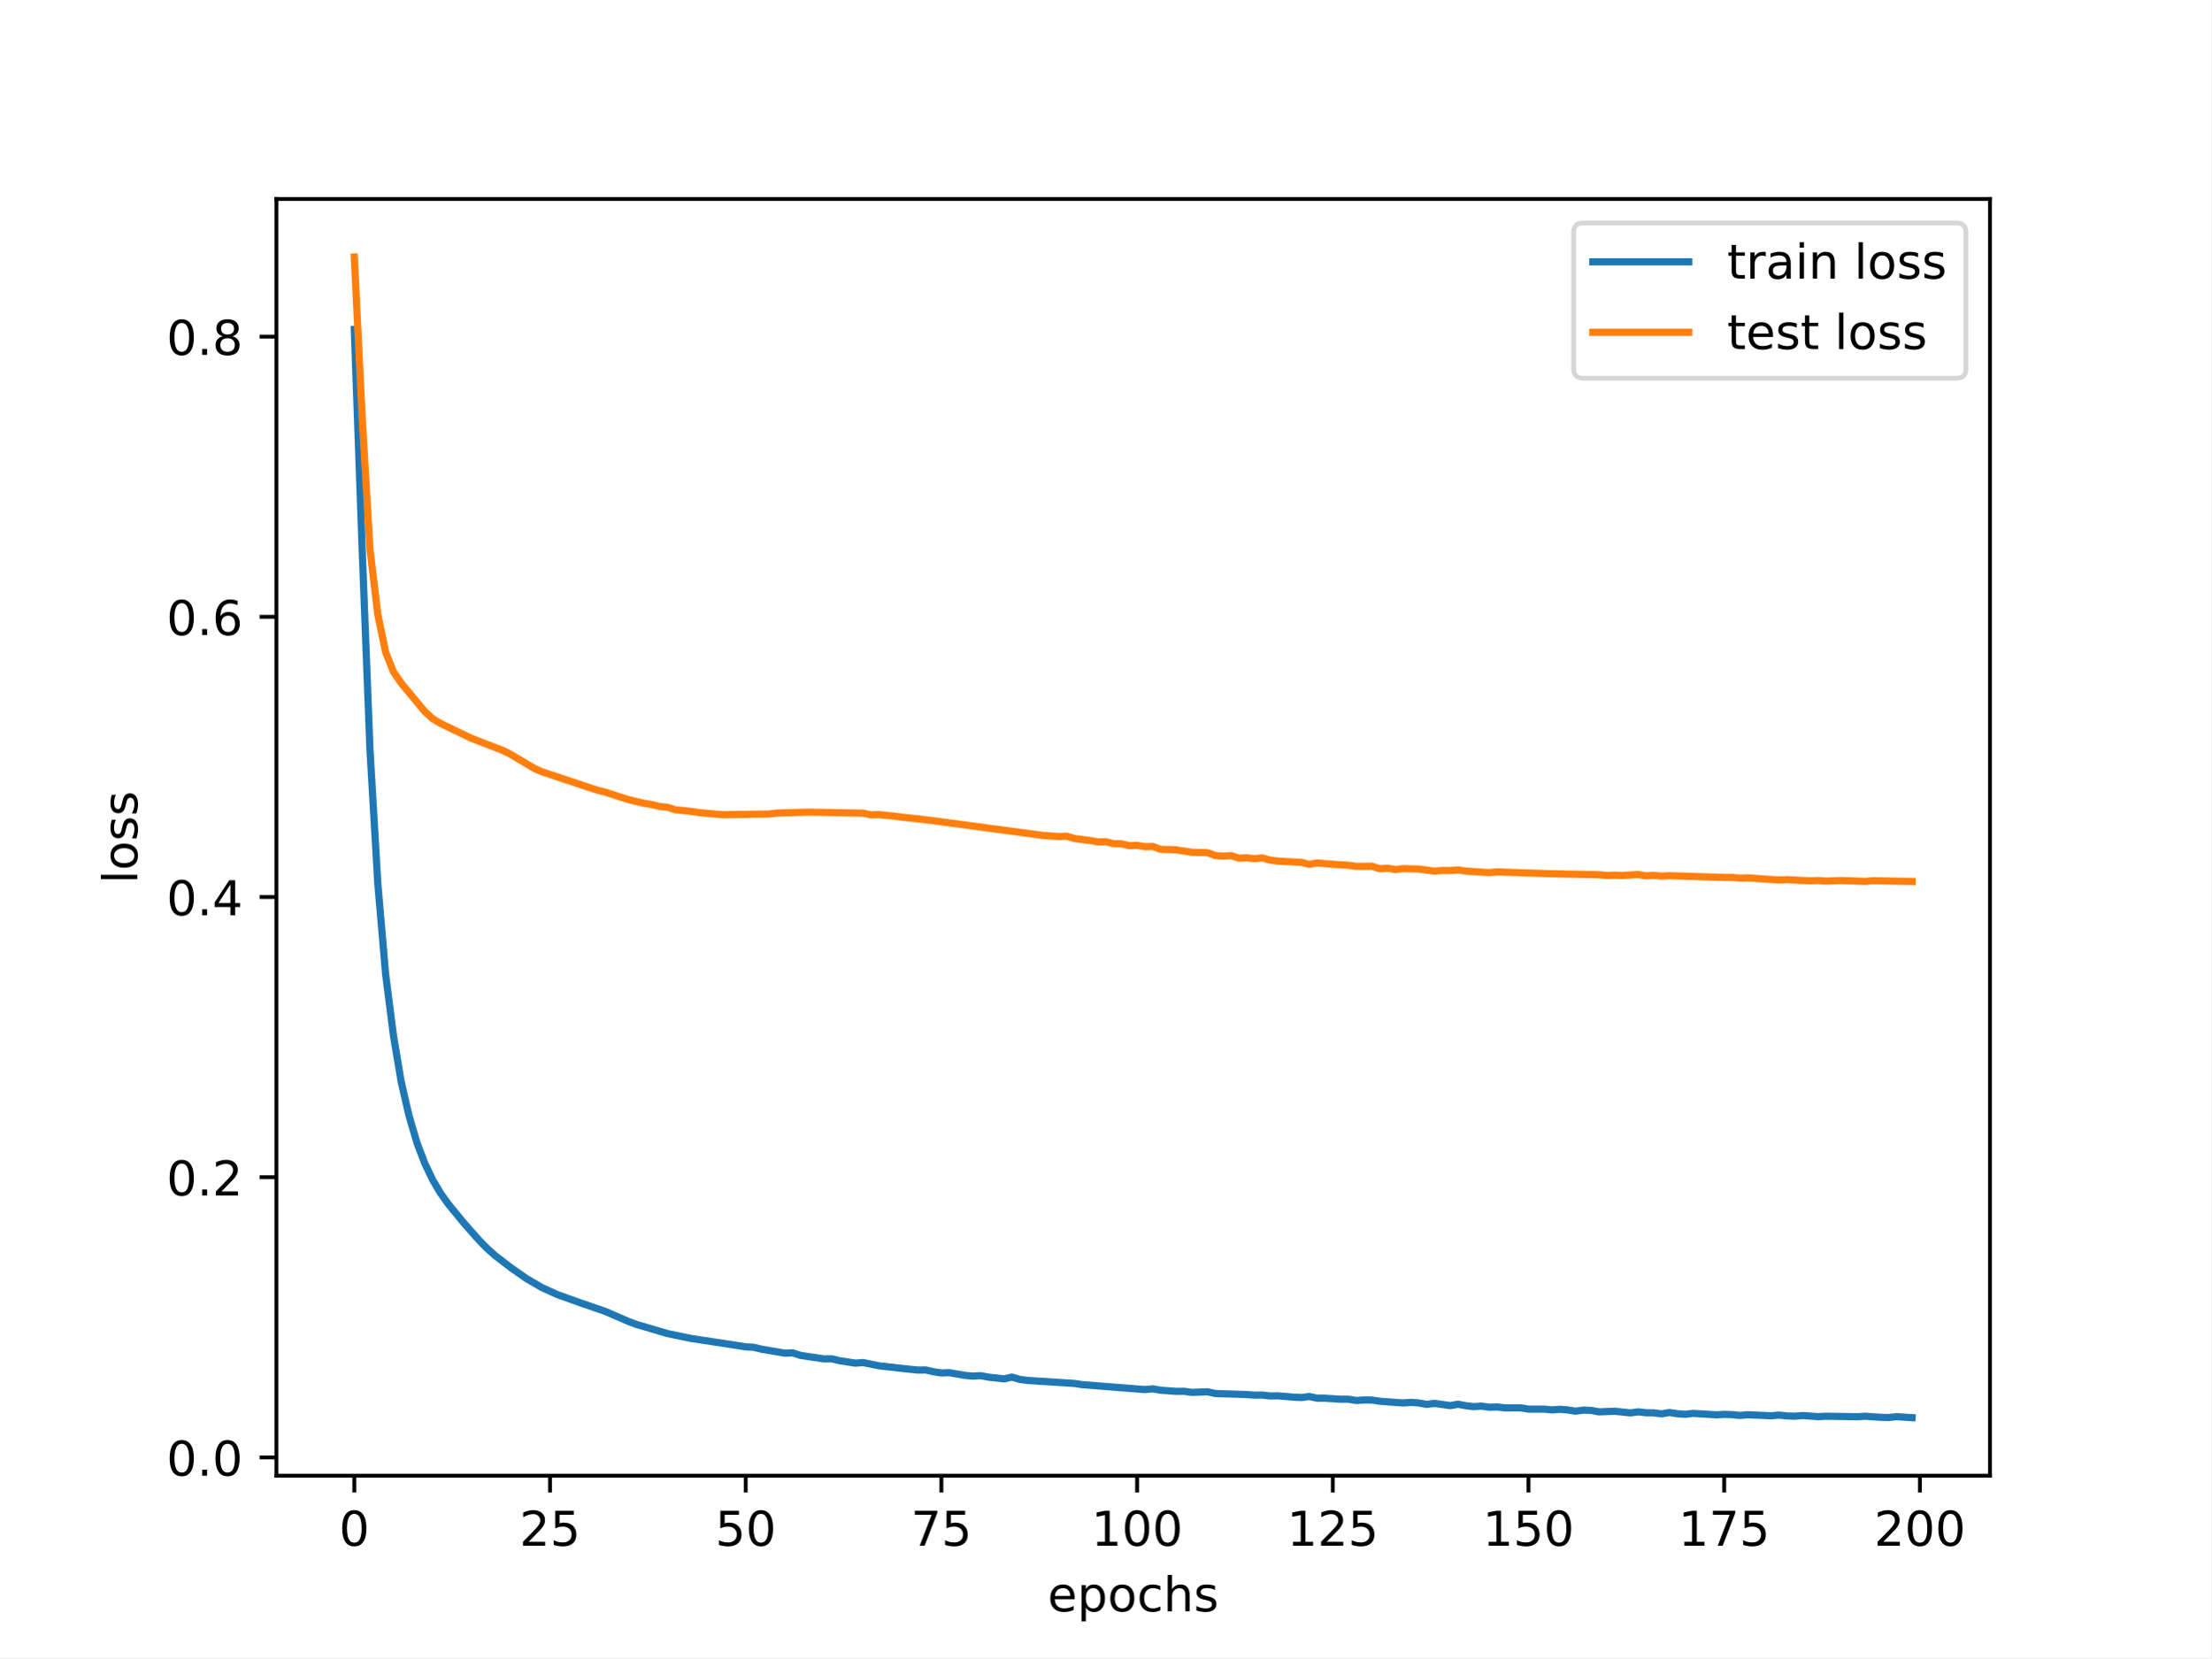
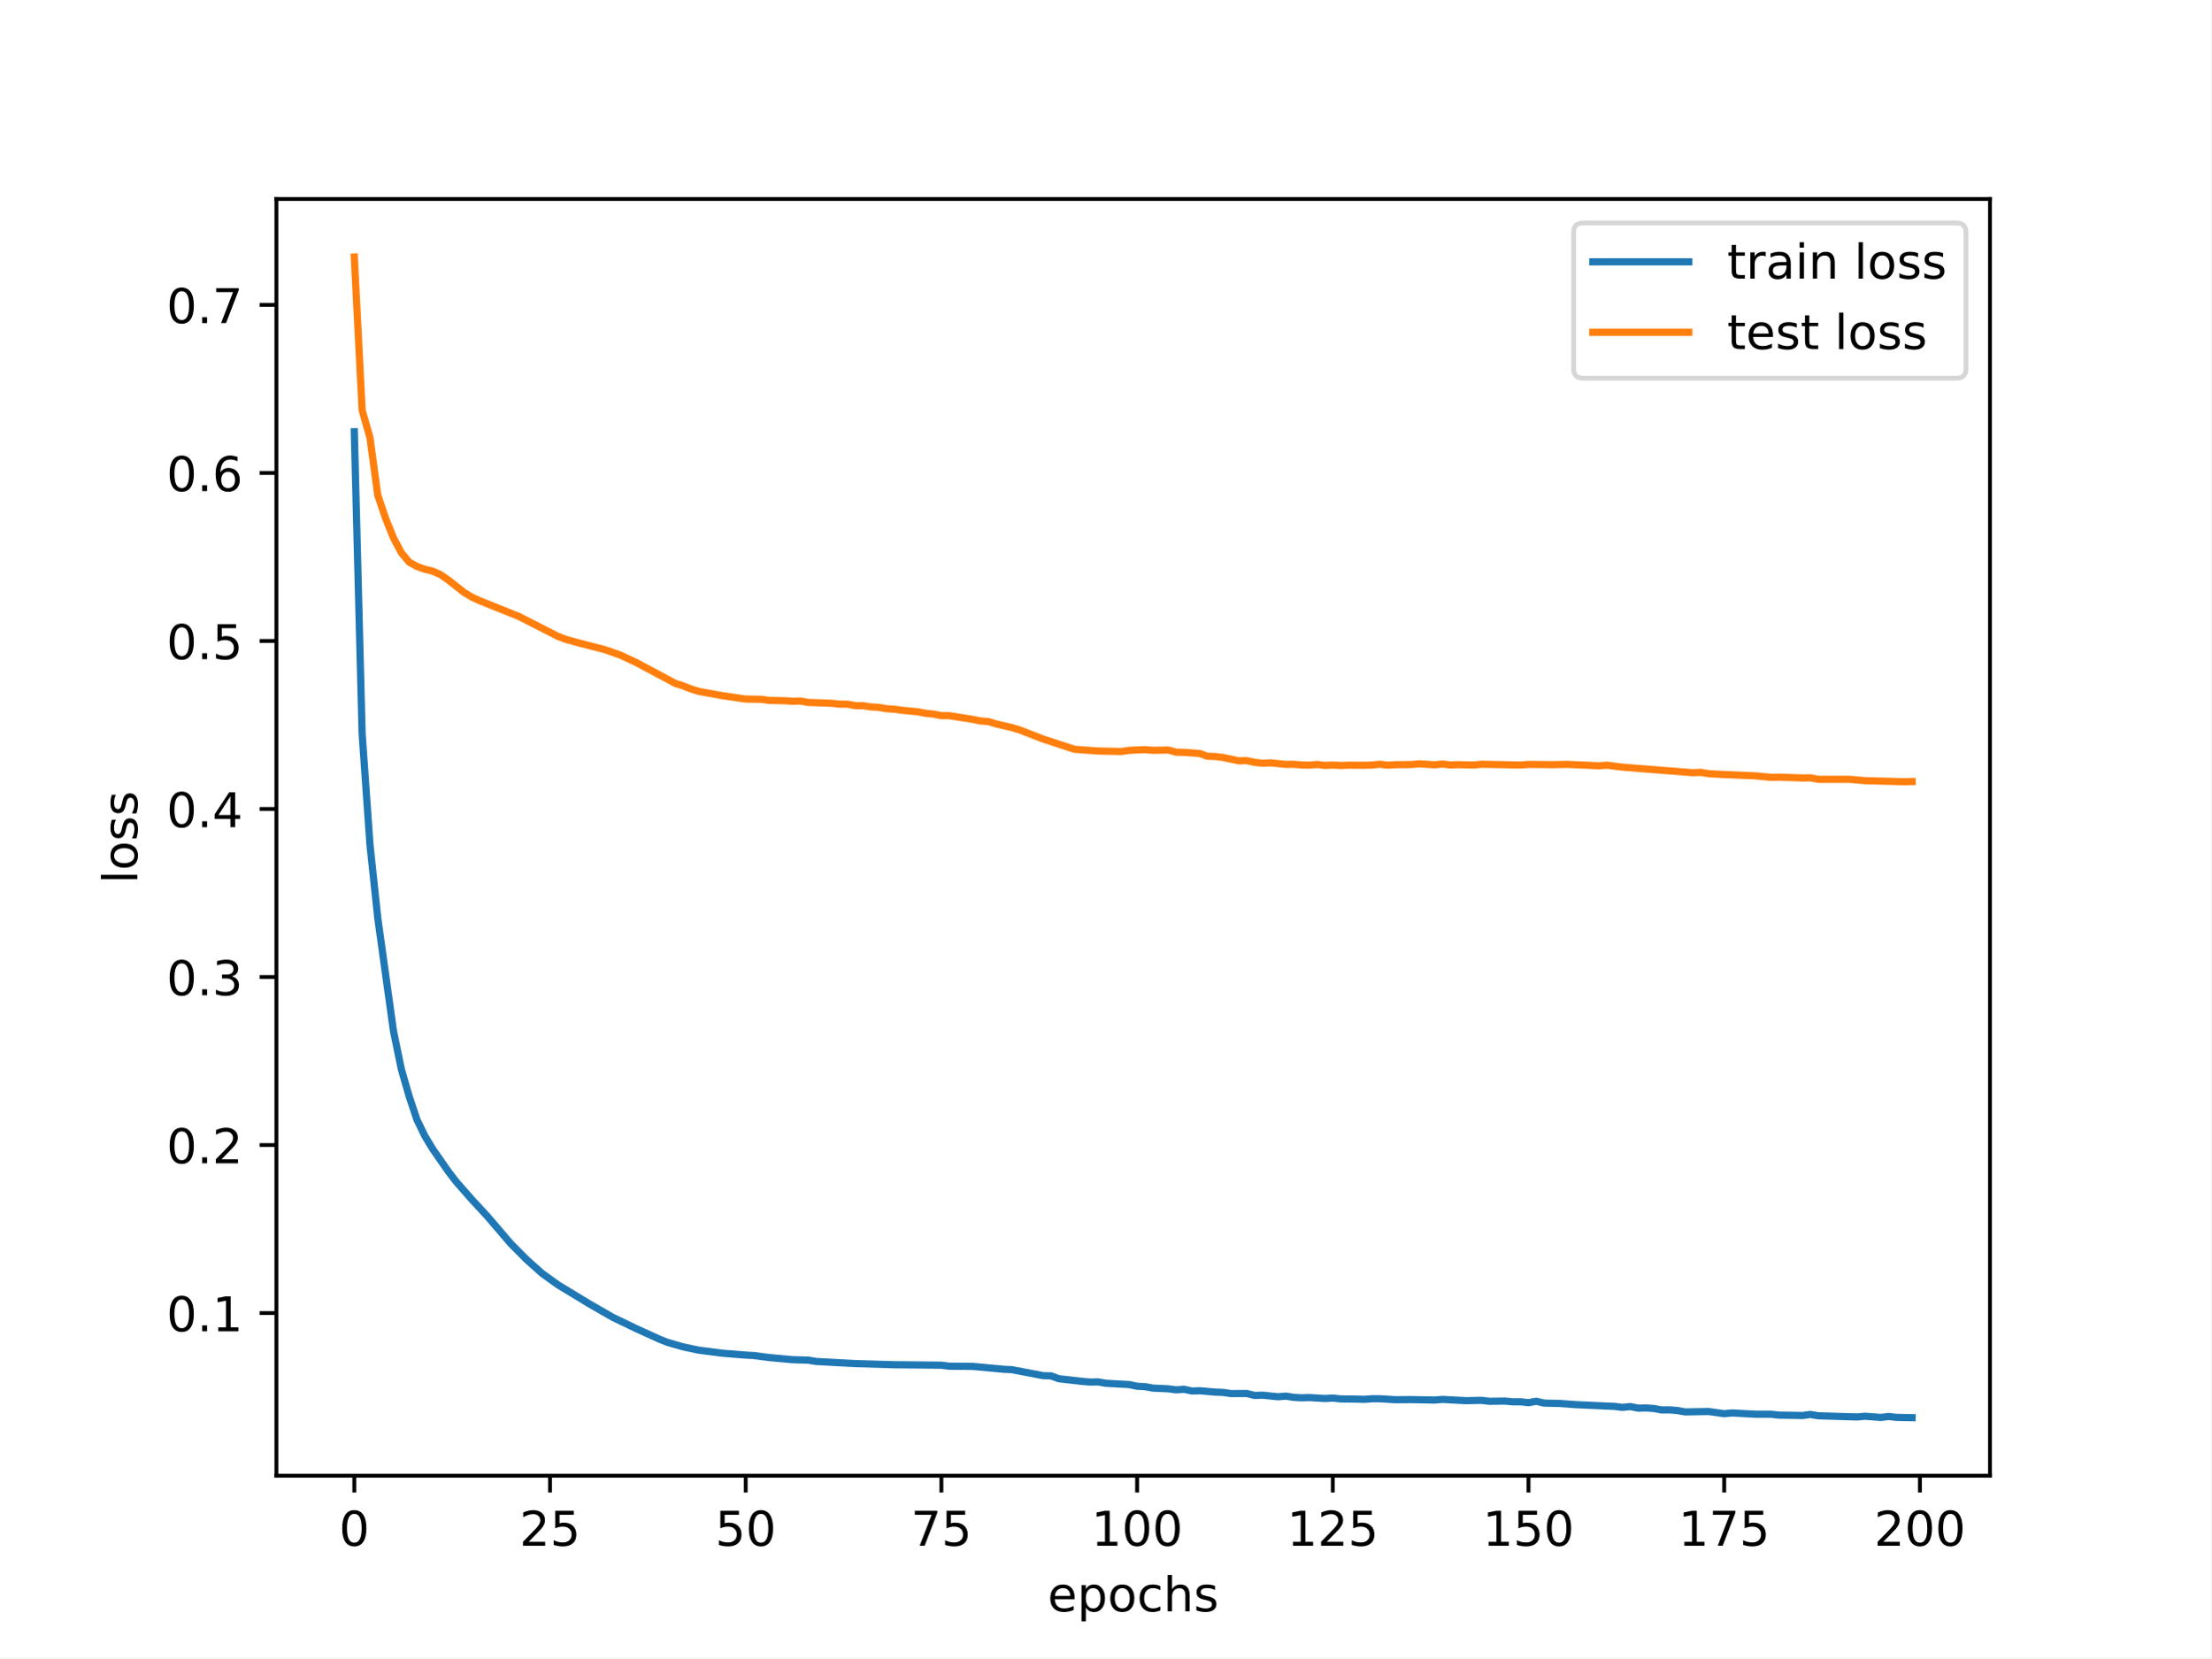
<svg xmlns="http://www.w3.org/2000/svg" xmlns:xlink="http://www.w3.org/1999/xlink" width="460.8pt" height="345.6pt" viewBox="0 0 460.8 345.6" version="1.1">
  <defs>
    <style type="text/css">*{stroke-linejoin: round; stroke-linecap: butt}</style>
  </defs>
  <g id="figure_1">
    <g id="patch_1">
      <path d="M 0 345.6  L 460.8 345.6  L 460.8 0  L 0 0  z " style="fill: #ffffff" />
    </g>
    <g id="axes_1">
      <g id="patch_2">
        <path d="M 57.6 307.584  L 414.72 307.584  L 414.72 41.472  L 57.6 41.472  z " style="fill: #ffffff" />
      </g>
      <g id="matplotlib.axis_1">
        <g id="xtick_1">
          <g id="line2d_1">
            <defs>
-               <path id="mb8d9b81a31" d="M 0 0  L 0 3.5  " style="stroke: #000000; stroke-width: 0.8" />
-             </defs>
-             <g>
-               <use xlink:href="#mb8d9b81a31" x="73.833" y="307.584" style="stroke: #000000; stroke-width: 0.8" />
+               <path id="m78ebf5c714" d="M 0 0  L 0 3.5  " style="stroke: #000000; stroke-width: 0.8" />
+             </defs>
+             <g>
+               <use xlink:href="#m78ebf5c714" x="73.833" y="307.584" style="stroke: #000000; stroke-width: 0.8" />
            </g>
          </g>
          <g id="text_1">
            <g transform="translate(70.65148 322.1824) scale(0.1 -0.1)">
              <defs>
                <path id="DejaVuSans-30" d="M 2034 4250  Q 1547 4250 1301 3770  Q 1056 3291 1056 2328  Q 1056 1369 1301 889  Q 1547 409 2034 409  Q 2525 409 2770 889  Q 3016 1369 3016 2328  Q 3016 3291 2770 3770  Q 2525 4250 2034 4250  z M 2034 4750  Q 2819 4750 3233 4129  Q 3647 3509 3647 2328  Q 3647 1150 3233 529  Q 2819 -91 2034 -91  Q 1250 -91 836 529  Q 422 1150 422 2328  Q 422 3509 836 4129  Q 1250 4750 2034 4750  z " transform="scale(0.015625)" />
              </defs>
              <use xlink:href="#DejaVuSans-30" />
            </g>
          </g>
        </g>
        <g id="xtick_2">
          <g id="line2d_2">
            <g>
-               <use xlink:href="#mb8d9b81a31" x="114.618" y="307.584" style="stroke: #000000; stroke-width: 0.8" />
+               <use xlink:href="#m78ebf5c714" x="114.618" y="307.584" style="stroke: #000000; stroke-width: 0.8" />
            </g>
          </g>
          <g id="text_2">
            <g transform="translate(108.256 322.1824) scale(0.1 -0.1)">
              <defs>
                <path id="DejaVuSans-32" d="M 1228 531  L 3431 531  L 3431 0  L 469 0  L 469 531  Q 828 903 1448 1529  Q 2069 2156 2228 2338  Q 2531 2678 2651 2914  Q 2772 3150 2772 3378  Q 2772 3750 2511 3984  Q 2250 4219 1831 4219  Q 1534 4219 1204 4116  Q 875 4013 500 3803  L 500 4441  Q 881 4594 1212 4672  Q 1544 4750 1819 4750  Q 2544 4750 2975 4387  Q 3406 4025 3406 3419  Q 3406 3131 3298 2873  Q 3191 2616 2906 2266  Q 2828 2175 2409 1742  Q 1991 1309 1228 531  z " transform="scale(0.015625)" />
                <path id="DejaVuSans-35" d="M 691 4666  L 3169 4666  L 3169 4134  L 1269 4134  L 1269 2991  Q 1406 3038 1543 3061  Q 1681 3084 1819 3084  Q 2600 3084 3056 2656  Q 3513 2228 3513 1497  Q 3513 744 3044 326  Q 2575 -91 1722 -91  Q 1428 -91 1123 -41  Q 819 9 494 109  L 494 744  Q 775 591 1075 516  Q 1375 441 1709 441  Q 2250 441 2565 725  Q 2881 1009 2881 1497  Q 2881 1984 2565 2268  Q 2250 2553 1709 2553  Q 1456 2553 1204 2497  Q 953 2441 691 2322  L 691 4666  z " transform="scale(0.015625)" />
              </defs>
              <use xlink:href="#DejaVuSans-32" />
              <use xlink:href="#DejaVuSans-35" x="63.623" />
            </g>
          </g>
        </g>
        <g id="xtick_3">
          <g id="line2d_3">
            <g>
-               <use xlink:href="#mb8d9b81a31" x="155.404" y="307.584" style="stroke: #000000; stroke-width: 0.8" />
+               <use xlink:href="#m78ebf5c714" x="155.404" y="307.584" style="stroke: #000000; stroke-width: 0.8" />
            </g>
          </g>
          <g id="text_3">
            <g transform="translate(149.0417 322.1824) scale(0.1 -0.1)">
              <use xlink:href="#DejaVuSans-35" />
              <use xlink:href="#DejaVuSans-30" x="63.623" />
            </g>
          </g>
        </g>
        <g id="xtick_4">
          <g id="line2d_4">
            <g>
-               <use xlink:href="#mb8d9b81a31" x="196.19" y="307.584" style="stroke: #000000; stroke-width: 0.8" />
+               <use xlink:href="#m78ebf5c714" x="196.19" y="307.584" style="stroke: #000000; stroke-width: 0.8" />
            </g>
          </g>
          <g id="text_4">
            <g transform="translate(189.8275 322.1824) scale(0.1 -0.1)">
              <defs>
                <path id="DejaVuSans-37" d="M 525 4666  L 3525 4666  L 3525 4397  L 1831 0  L 1172 0  L 2766 4134  L 525 4134  L 525 4666  z " transform="scale(0.015625)" />
              </defs>
              <use xlink:href="#DejaVuSans-37" />
              <use xlink:href="#DejaVuSans-35" x="63.623" />
            </g>
          </g>
        </g>
        <g id="xtick_5">
          <g id="line2d_5">
            <g>
-               <use xlink:href="#mb8d9b81a31" x="236.976" y="307.584" style="stroke: #000000; stroke-width: 0.8" />
+               <use xlink:href="#m78ebf5c714" x="236.976" y="307.584" style="stroke: #000000; stroke-width: 0.8" />
            </g>
          </g>
          <g id="text_5">
            <g transform="translate(227.432 322.1824) scale(0.1 -0.1)">
              <defs>
                <path id="DejaVuSans-31" d="M 794 531  L 1825 531  L 1825 4091  L 703 3866  L 703 4441  L 1819 4666  L 2450 4666  L 2450 531  L 3481 531  L 3481 0  L 794 0  L 794 531  z " transform="scale(0.015625)" />
              </defs>
              <use xlink:href="#DejaVuSans-31" />
              <use xlink:href="#DejaVuSans-30" x="63.623" />
              <use xlink:href="#DejaVuSans-30" x="127.246" />
            </g>
          </g>
        </g>
        <g id="xtick_6">
          <g id="line2d_6">
            <g>
-               <use xlink:href="#mb8d9b81a31" x="277.761" y="307.584" style="stroke: #000000; stroke-width: 0.8" />
+               <use xlink:href="#m78ebf5c714" x="277.761" y="307.584" style="stroke: #000000; stroke-width: 0.8" />
            </g>
          </g>
          <g id="text_6">
            <g transform="translate(268.2177 322.1824) scale(0.1 -0.1)">
              <use xlink:href="#DejaVuSans-31" />
              <use xlink:href="#DejaVuSans-32" x="63.623" />
              <use xlink:href="#DejaVuSans-35" x="127.246" />
            </g>
          </g>
        </g>
        <g id="xtick_7">
          <g id="line2d_7">
            <g>
-               <use xlink:href="#mb8d9b81a31" x="318.547" y="307.584" style="stroke: #000000; stroke-width: 0.8" />
+               <use xlink:href="#m78ebf5c714" x="318.547" y="307.584" style="stroke: #000000; stroke-width: 0.8" />
            </g>
          </g>
          <g id="text_7">
            <g transform="translate(309.0035 322.1824) scale(0.1 -0.1)">
              <use xlink:href="#DejaVuSans-31" />
              <use xlink:href="#DejaVuSans-35" x="63.623" />
              <use xlink:href="#DejaVuSans-30" x="127.246" />
            </g>
          </g>
        </g>
        <g id="xtick_8">
          <g id="line2d_8">
            <g>
-               <use xlink:href="#mb8d9b81a31" x="359.333" y="307.584" style="stroke: #000000; stroke-width: 0.8" />
+               <use xlink:href="#m78ebf5c714" x="359.333" y="307.584" style="stroke: #000000; stroke-width: 0.8" />
            </g>
          </g>
          <g id="text_8">
            <g transform="translate(349.7892 322.1824) scale(0.1 -0.1)">
              <use xlink:href="#DejaVuSans-31" />
              <use xlink:href="#DejaVuSans-37" x="63.623" />
              <use xlink:href="#DejaVuSans-35" x="127.246" />
            </g>
          </g>
        </g>
        <g id="xtick_9">
          <g id="line2d_9">
            <g>
-               <use xlink:href="#mb8d9b81a31" x="400.119" y="307.584" style="stroke: #000000; stroke-width: 0.8" />
+               <use xlink:href="#m78ebf5c714" x="400.119" y="307.584" style="stroke: #000000; stroke-width: 0.8" />
            </g>
          </g>
          <g id="text_9">
            <g transform="translate(390.575 322.1824) scale(0.1 -0.1)">
              <use xlink:href="#DejaVuSans-32" />
              <use xlink:href="#DejaVuSans-30" x="63.623" />
              <use xlink:href="#DejaVuSans-30" x="127.246" />
            </g>
          </g>
        </g>
        <g id="text_10">
          <g transform="translate(218.3272 335.8606) scale(0.1 -0.1)">
            <defs>
              <path id="DejaVuSans-65" d="M 3597 1894  L 3597 1613  L 953 1613  Q 991 1019 1311 708  Q 1631 397 2203 397  Q 2534 397 2845 478  Q 3156 559 3463 722  L 3463 178  Q 3153 47 2828 -22  Q 2503 -91 2169 -91  Q 1331 -91 842 396  Q 353 884 353 1716  Q 353 2575 817 3079  Q 1281 3584 2069 3584  Q 2775 3584 3186 3129  Q 3597 2675 3597 1894  z M 3022 2063  Q 3016 2534 2758 2815  Q 2500 3097 2075 3097  Q 1594 3097 1305 2825  Q 1016 2553 972 2059  L 3022 2063  z " transform="scale(0.015625)" />
              <path id="DejaVuSans-70" d="M 1159 525  L 1159 -1331  L 581 -1331  L 581 3500  L 1159 3500  L 1159 2969  Q 1341 3281 1617 3432  Q 1894 3584 2278 3584  Q 2916 3584 3314 3078  Q 3713 2572 3713 1747  Q 3713 922 3314 415  Q 2916 -91 2278 -91  Q 1894 -91 1617 61  Q 1341 213 1159 525  z M 3116 1747  Q 3116 2381 2855 2742  Q 2594 3103 2138 3103  Q 1681 3103 1420 2742  Q 1159 2381 1159 1747  Q 1159 1113 1420 752  Q 1681 391 2138 391  Q 2594 391 2855 752  Q 3116 1113 3116 1747  z " transform="scale(0.015625)" />
              <path id="DejaVuSans-6f" d="M 1959 3097  Q 1497 3097 1228 2736  Q 959 2375 959 1747  Q 959 1119 1226 758  Q 1494 397 1959 397  Q 2419 397 2687 759  Q 2956 1122 2956 1747  Q 2956 2369 2687 2733  Q 2419 3097 1959 3097  z M 1959 3584  Q 2709 3584 3137 3096  Q 3566 2609 3566 1747  Q 3566 888 3137 398  Q 2709 -91 1959 -91  Q 1206 -91 779 398  Q 353 888 353 1747  Q 353 2609 779 3096  Q 1206 3584 1959 3584  z " transform="scale(0.015625)" />
              <path id="DejaVuSans-63" d="M 3122 3366  L 3122 2828  Q 2878 2963 2633 3030  Q 2388 3097 2138 3097  Q 1578 3097 1268 2742  Q 959 2388 959 1747  Q 959 1106 1268 751  Q 1578 397 2138 397  Q 2388 397 2633 464  Q 2878 531 3122 666  L 3122 134  Q 2881 22 2623 -34  Q 2366 -91 2075 -91  Q 1284 -91 818 406  Q 353 903 353 1747  Q 353 2603 823 3093  Q 1294 3584 2113 3584  Q 2378 3584 2631 3529  Q 2884 3475 3122 3366  z " transform="scale(0.015625)" />
              <path id="DejaVuSans-68" d="M 3513 2113  L 3513 0  L 2938 0  L 2938 2094  Q 2938 2591 2744 2837  Q 2550 3084 2163 3084  Q 1697 3084 1428 2787  Q 1159 2491 1159 1978  L 1159 0  L 581 0  L 581 4863  L 1159 4863  L 1159 2956  Q 1366 3272 1645 3428  Q 1925 3584 2291 3584  Q 2894 3584 3203 3211  Q 3513 2838 3513 2113  z " transform="scale(0.015625)" />
              <path id="DejaVuSans-73" d="M 2834 3397  L 2834 2853  Q 2591 2978 2328 3040  Q 2066 3103 1784 3103  Q 1356 3103 1142 2972  Q 928 2841 928 2578  Q 928 2378 1081 2264  Q 1234 2150 1697 2047  L 1894 2003  Q 2506 1872 2764 1633  Q 3022 1394 3022 966  Q 3022 478 2636 193  Q 2250 -91 1575 -91  Q 1294 -91 989 -36  Q 684 19 347 128  L 347 722  Q 666 556 975 473  Q 1284 391 1588 391  Q 1994 391 2212 530  Q 2431 669 2431 922  Q 2431 1156 2273 1281  Q 2116 1406 1581 1522  L 1381 1569  Q 847 1681 609 1914  Q 372 2147 372 2553  Q 372 3047 722 3315  Q 1072 3584 1716 3584  Q 2034 3584 2315 3537  Q 2597 3491 2834 3397  z " transform="scale(0.015625)" />
            </defs>
            <use xlink:href="#DejaVuSans-65" />
            <use xlink:href="#DejaVuSans-70" x="61.523" />
            <use xlink:href="#DejaVuSans-6f" x="125" />
            <use xlink:href="#DejaVuSans-63" x="186.182" />
            <use xlink:href="#DejaVuSans-68" x="241.162" />
            <use xlink:href="#DejaVuSans-73" x="304.541" />
          </g>
        </g>
      </g>
      <g id="matplotlib.axis_2">
        <g id="ytick_1">
          <g id="line2d_10">
            <defs>
-               <path id="m0a882279a2" d="M 0 0  L -3.5 0  " style="stroke: #000000; stroke-width: 0.8" />
-             </defs>
-             <g>
-               <use xlink:href="#m0a882279a2" x="57.6" y="303.776" style="stroke: #000000; stroke-width: 0.8" />
+               <path id="m06ae01e422" d="M 0 0  L -3.5 0  " style="stroke: #000000; stroke-width: 0.8" />
+             </defs>
+             <g>
+               <use xlink:href="#m06ae01e422" x="57.6" y="273.686" style="stroke: #000000; stroke-width: 0.8" />
            </g>
          </g>
          <g id="text_11">
-             <g transform="translate(34.69687 307.5754) scale(0.1 -0.1)">
+             <g transform="translate(34.69687 277.4856) scale(0.1 -0.1)">
              <defs>
                <path id="DejaVuSans-2e" d="M 684 794  L 1344 794  L 1344 0  L 684 0  L 684 794  z " transform="scale(0.015625)" />
              </defs>
              <use xlink:href="#DejaVuSans-30" />
              <use xlink:href="#DejaVuSans-2e" x="63.623" />
-               <use xlink:href="#DejaVuSans-30" x="95.41" />
+               <use xlink:href="#DejaVuSans-31" x="95.41" />
            </g>
          </g>
        </g>
        <g id="ytick_2">
          <g id="line2d_11">
            <g>
-               <use xlink:href="#m0a882279a2" x="57.6" y="245.372" style="stroke: #000000; stroke-width: 0.8" />
+               <use xlink:href="#m06ae01e422" x="57.6" y="238.662" style="stroke: #000000; stroke-width: 0.8" />
            </g>
          </g>
          <g id="text_12">
-             <g transform="translate(34.69687 249.1709) scale(0.1 -0.1)">
+             <g transform="translate(34.69687 242.4615) scale(0.1 -0.1)">
              <use xlink:href="#DejaVuSans-30" />
              <use xlink:href="#DejaVuSans-2e" x="63.623" />
              <use xlink:href="#DejaVuSans-32" x="95.41" />
            </g>
          </g>
        </g>
        <g id="ytick_3">
          <g id="line2d_12">
            <g>
-               <use xlink:href="#m0a882279a2" x="57.6" y="186.967" style="stroke: #000000; stroke-width: 0.8" />
+               <use xlink:href="#m06ae01e422" x="57.6" y="203.638" style="stroke: #000000; stroke-width: 0.8" />
            </g>
          </g>
          <g id="text_13">
-             <g transform="translate(34.69687 190.7663) scale(0.1 -0.1)">
-               <defs>
-                 <path id="DejaVuSans-34" d="M 2419 4116  L 825 1625  L 2419 1625  L 2419 4116  z M 2253 4666  L 3047 4666  L 3047 1625  L 3713 1625  L 3713 1100  L 3047 1100  L 3047 0  L 2419 0  L 2419 1100  L 313 1100  L 313 1709  L 2253 4666  z " transform="scale(0.015625)" />
-               </defs>
-               <use xlink:href="#DejaVuSans-30" />
-               <use xlink:href="#DejaVuSans-2e" x="63.623" />
-               <use xlink:href="#DejaVuSans-34" x="95.41" />
+             <g transform="translate(34.69687 207.4375) scale(0.1 -0.1)">
+               <defs>
+                 <path id="DejaVuSans-33" d="M 2597 2516  Q 3050 2419 3304 2112  Q 3559 1806 3559 1356  Q 3559 666 3084 287  Q 2609 -91 1734 -91  Q 1441 -91 1130 -33  Q 819 25 488 141  L 488 750  Q 750 597 1062 519  Q 1375 441 1716 441  Q 2309 441 2620 675  Q 2931 909 2931 1356  Q 2931 1769 2642 2001  Q 2353 2234 1838 2234  L 1294 2234  L 1294 2753  L 1863 2753  Q 2328 2753 2575 2939  Q 2822 3125 2822 3475  Q 2822 3834 2567 4026  Q 2313 4219 1838 4219  Q 1578 4219 1281 4162  Q 984 4106 628 3988  L 628 4550  Q 988 4650 1302 4700  Q 1616 4750 1894 4750  Q 2613 4750 3031 4423  Q 3450 4097 3450 3541  Q 3450 3153 3228 2886  Q 3006 2619 2597 2516  z " transform="scale(0.015625)" />
+               </defs>
+               <use xlink:href="#DejaVuSans-30" />
+               <use xlink:href="#DejaVuSans-2e" x="63.623" />
+               <use xlink:href="#DejaVuSans-33" x="95.41" />
            </g>
          </g>
        </g>
        <g id="ytick_4">
          <g id="line2d_13">
            <g>
-               <use xlink:href="#m0a882279a2" x="57.6" y="128.563" style="stroke: #000000; stroke-width: 0.8" />
+               <use xlink:href="#m06ae01e422" x="57.6" y="168.614" style="stroke: #000000; stroke-width: 0.8" />
            </g>
          </g>
          <g id="text_14">
-             <g transform="translate(34.69687 132.3618) scale(0.1 -0.1)">
-               <defs>
-                 <path id="DejaVuSans-36" d="M 2113 2584  Q 1688 2584 1439 2293  Q 1191 2003 1191 1497  Q 1191 994 1439 701  Q 1688 409 2113 409  Q 2538 409 2786 701  Q 3034 994 3034 1497  Q 3034 2003 2786 2293  Q 2538 2584 2113 2584  z M 3366 4563  L 3366 3988  Q 3128 4100 2886 4159  Q 2644 4219 2406 4219  Q 1781 4219 1451 3797  Q 1122 3375 1075 2522  Q 1259 2794 1537 2939  Q 1816 3084 2150 3084  Q 2853 3084 3261 2657  Q 3669 2231 3669 1497  Q 3669 778 3244 343  Q 2819 -91 2113 -91  Q 1303 -91 875 529  Q 447 1150 447 2328  Q 447 3434 972 4092  Q 1497 4750 2381 4750  Q 2619 4750 2861 4703  Q 3103 4656 3366 4563  z " transform="scale(0.015625)" />
-               </defs>
-               <use xlink:href="#DejaVuSans-30" />
-               <use xlink:href="#DejaVuSans-2e" x="63.623" />
-               <use xlink:href="#DejaVuSans-36" x="95.41" />
+             <g transform="translate(34.69687 172.4134) scale(0.1 -0.1)">
+               <defs>
+                 <path id="DejaVuSans-34" d="M 2419 4116  L 825 1625  L 2419 1625  L 2419 4116  z M 2253 4666  L 3047 4666  L 3047 1625  L 3713 1625  L 3713 1100  L 3047 1100  L 3047 0  L 2419 0  L 2419 1100  L 313 1100  L 313 1709  L 2253 4666  z " transform="scale(0.015625)" />
+               </defs>
+               <use xlink:href="#DejaVuSans-30" />
+               <use xlink:href="#DejaVuSans-2e" x="63.623" />
+               <use xlink:href="#DejaVuSans-34" x="95.41" />
            </g>
          </g>
        </g>
        <g id="ytick_5">
          <g id="line2d_14">
            <g>
-               <use xlink:href="#m0a882279a2" x="57.6" y="70.158" style="stroke: #000000; stroke-width: 0.8" />
+               <use xlink:href="#m06ae01e422" x="57.6" y="133.59" style="stroke: #000000; stroke-width: 0.8" />
            </g>
          </g>
          <g id="text_15">
-             <g transform="translate(34.69687 73.95728) scale(0.1 -0.1)">
-               <defs>
-                 <path id="DejaVuSans-38" d="M 2034 2216  Q 1584 2216 1326 1975  Q 1069 1734 1069 1313  Q 1069 891 1326 650  Q 1584 409 2034 409  Q 2484 409 2743 651  Q 3003 894 3003 1313  Q 3003 1734 2745 1975  Q 2488 2216 2034 2216  z M 1403 2484  Q 997 2584 770 2862  Q 544 3141 544 3541  Q 544 4100 942 4425  Q 1341 4750 2034 4750  Q 2731 4750 3128 4425  Q 3525 4100 3525 3541  Q 3525 3141 3298 2862  Q 3072 2584 2669 2484  Q 3125 2378 3379 2068  Q 3634 1759 3634 1313  Q 3634 634 3220 271  Q 2806 -91 2034 -91  Q 1263 -91 848 271  Q 434 634 434 1313  Q 434 1759 690 2068  Q 947 2378 1403 2484  z M 1172 3481  Q 1172 3119 1398 2916  Q 1625 2713 2034 2713  Q 2441 2713 2670 2916  Q 2900 3119 2900 3481  Q 2900 3844 2670 4047  Q 2441 4250 2034 4250  Q 1625 4250 1398 4047  Q 1172 3844 1172 3481  z " transform="scale(0.015625)" />
-               </defs>
-               <use xlink:href="#DejaVuSans-30" />
-               <use xlink:href="#DejaVuSans-2e" x="63.623" />
-               <use xlink:href="#DejaVuSans-38" x="95.41" />
-             </g>
-           </g>
-         </g>
-         <g id="text_16">
+             <g transform="translate(34.69687 137.3893) scale(0.1 -0.1)">
+               <use xlink:href="#DejaVuSans-30" />
+               <use xlink:href="#DejaVuSans-2e" x="63.623" />
+               <use xlink:href="#DejaVuSans-35" x="95.41" />
+             </g>
+           </g>
+         </g>
+         <g id="ytick_6">
+           <g id="line2d_15">
+             <g>
+               <use xlink:href="#m06ae01e422" x="57.6" y="98.566" style="stroke: #000000; stroke-width: 0.8" />
+             </g>
+           </g>
+           <g id="text_16">
+             <g transform="translate(34.69687 102.3652) scale(0.1 -0.1)">
+               <defs>
+                 <path id="DejaVuSans-36" d="M 2113 2584  Q 1688 2584 1439 2293  Q 1191 2003 1191 1497  Q 1191 994 1439 701  Q 1688 409 2113 409  Q 2538 409 2786 701  Q 3034 994 3034 1497  Q 3034 2003 2786 2293  Q 2538 2584 2113 2584  z M 3366 4563  L 3366 3988  Q 3128 4100 2886 4159  Q 2644 4219 2406 4219  Q 1781 4219 1451 3797  Q 1122 3375 1075 2522  Q 1259 2794 1537 2939  Q 1816 3084 2150 3084  Q 2853 3084 3261 2657  Q 3669 2231 3669 1497  Q 3669 778 3244 343  Q 2819 -91 2113 -91  Q 1303 -91 875 529  Q 447 1150 447 2328  Q 447 3434 972 4092  Q 1497 4750 2381 4750  Q 2619 4750 2861 4703  Q 3103 4656 3366 4563  z " transform="scale(0.015625)" />
+               </defs>
+               <use xlink:href="#DejaVuSans-30" />
+               <use xlink:href="#DejaVuSans-2e" x="63.623" />
+               <use xlink:href="#DejaVuSans-36" x="95.41" />
+             </g>
+           </g>
+         </g>
+         <g id="ytick_7">
+           <g id="line2d_16">
+             <g>
+               <use xlink:href="#m06ae01e422" x="57.6" y="63.542" style="stroke: #000000; stroke-width: 0.8" />
+             </g>
+           </g>
+           <g id="text_17">
+             <g transform="translate(34.69687 67.34111) scale(0.1 -0.1)">
+               <use xlink:href="#DejaVuSans-30" />
+               <use xlink:href="#DejaVuSans-2e" x="63.623" />
+               <use xlink:href="#DejaVuSans-37" x="95.41" />
+             </g>
+           </g>
+         </g>
+         <g id="text_18">
          <g transform="translate(28.61719 184.1858) rotate(-90) scale(0.1 -0.1)">
            <defs>
              <path id="DejaVuSans-6c" d="M 603 4863  L 1178 4863  L 1178 0  L 603 0  L 603 4863  z " transform="scale(0.015625)" />
            </defs>
            <use xlink:href="#DejaVuSans-6c" />
            <use xlink:href="#DejaVuSans-6f" x="27.783" />
            <use xlink:href="#DejaVuSans-73" x="88.965" />
            <use xlink:href="#DejaVuSans-73" x="141.064" />
          </g>
        </g>
      </g>
-       <g id="line2d_15">
-         <path d="M 73.833 68.65  L 75.464 114.282  L 77.096 156.178  L 78.727 184.109  L 80.358 203.019  L 81.99 215.837  L 83.621 225.575  L 85.253 232.614  L 86.884 238.17  L 88.516 242.464  L 90.147 245.88  L 91.778 248.652  L 93.41 250.943  L 96.673 254.927  L 99.936 258.611  L 101.567 260.261  L 103.198 261.714  L 106.461 264.22  L 109.724 266.502  L 112.987 268.398  L 116.25 269.873  L 121.144 271.622  L 126.038 273.3  L 130.933 275.416  L 132.564 276.034  L 139.09 277.957  L 143.984 278.971  L 148.879 279.719  L 153.773 280.469  L 155.404 280.733  L 157.036 280.817  L 158.667 281.208  L 163.561 282.05  L 165.193 281.97  L 166.824 282.507  L 171.719 283.24  L 173.35 283.22  L 174.981 283.618  L 178.244 284.122  L 179.876 284.004  L 183.139 284.672  L 188.033 285.229  L 191.296 285.571  L 192.927 285.546  L 194.559 285.918  L 196.19 286.168  L 197.821 286.11  L 201.084 286.676  L 202.716 286.826  L 204.347 286.731  L 205.979 287.039  L 209.241 287.407  L 210.873 287.029  L 212.504 287.505  L 214.136 287.729  L 223.924 288.357  L 225.556 288.607  L 238.607 289.63  L 240.239 289.479  L 241.87 289.769  L 245.133 290.01  L 246.764 289.993  L 248.396 290.221  L 251.659 290.094  L 253.29 290.454  L 259.816 290.669  L 261.447 290.801  L 263.079 290.774  L 264.71 290.965  L 266.341 290.938  L 269.604 291.22  L 271.236 291.298  L 272.867 291.077  L 274.499 291.438  L 276.13 291.439  L 279.393 291.646  L 281.024 291.641  L 282.656 291.909  L 284.287 291.8  L 285.919 291.818  L 287.55 292.066  L 292.444 292.423  L 294.076 292.297  L 295.707 292.427  L 297.339 292.718  L 298.97 292.514  L 302.233 292.982  L 303.864 292.695  L 305.496 293.001  L 307.127 293.19  L 308.759 293.081  L 310.39 293.321  L 312.021 293.261  L 313.653 293.447  L 316.916 293.438  L 318.547 293.708  L 321.81 293.709  L 323.441 293.869  L 325.073 293.74  L 326.704 293.877  L 328.336 294.139  L 329.967 293.911  L 331.599 293.971  L 333.23 294.285  L 336.493 294.149  L 339.756 294.498  L 341.387 294.277  L 343.019 294.466  L 344.65 294.482  L 346.282 294.694  L 347.913 294.414  L 349.544 294.664  L 351.176 294.791  L 352.807 294.596  L 357.702 294.895  L 359.333 294.803  L 360.964 294.858  L 362.596 295.024  L 364.227 294.876  L 369.122 295.097  L 370.753 294.947  L 372.384 295.125  L 374.016 295.184  L 375.647 295.045  L 378.91 295.277  L 380.542 295.186  L 387.067 295.294  L 388.699 295.188  L 391.962 295.416  L 393.593 295.458  L 395.224 295.278  L 398.487 295.488  L 398.487 295.488  " clip-path="url(#p7dd96e24a0)" style="fill: none; stroke: #1f77b4; stroke-width: 1.5; stroke-linecap: square" />
-       </g>
-       <g id="line2d_16">
-         <path d="M 73.833 53.568  L 75.464 86.863  L 77.096 114.482  L 78.727 128.035  L 80.358 135.93  L 81.99 140.017  L 83.621 142.397  L 88.516 148.296  L 90.147 149.792  L 91.778 150.766  L 98.304 153.916  L 104.83 156.42  L 106.461 157.253  L 111.356 160.163  L 112.987 160.872  L 124.407 164.679  L 126.038 165.078  L 129.301 166.129  L 130.933 166.651  L 134.196 167.436  L 135.827 167.696  L 137.458 168.089  L 139.09 168.259  L 140.721 168.782  L 143.984 169.107  L 145.616 169.367  L 150.51 169.811  L 160.299 169.666  L 161.93 169.471  L 168.456 169.276  L 179.876 169.492  L 181.507 169.834  L 183.139 169.782  L 186.401 170.114  L 188.033 170.346  L 191.296 170.673  L 194.559 171.073  L 217.399 174.137  L 220.661 174.357  L 222.293 174.285  L 223.924 174.776  L 227.187 175.185  L 228.819 175.494  L 230.45 175.428  L 232.081 175.857  L 233.713 175.877  L 235.344 176.266  L 236.976 176.2  L 238.607 176.48  L 240.239 176.427  L 241.87 177.024  L 245.133 177.138  L 248.396 177.639  L 251.659 177.727  L 253.29 178.33  L 254.921 178.44  L 256.553 178.333  L 258.184 178.875  L 259.816 178.79  L 261.447 178.976  L 263.079 178.816  L 264.71 179.282  L 266.341 179.48  L 271.236 179.749  L 272.867 180.165  L 274.499 179.864  L 277.761 180.148  L 281.024 180.349  L 282.656 180.58  L 285.919 180.55  L 287.55 181.075  L 289.181 180.962  L 290.813 181.246  L 292.444 181.049  L 295.707 181.135  L 298.97 181.577  L 300.601 181.424  L 302.233 181.449  L 303.864 181.315  L 305.496 181.568  L 310.39 181.881  L 312.021 181.736  L 323.441 182.12  L 333.23 182.326  L 334.862 182.464  L 336.493 182.41  L 338.124 182.475  L 341.387 182.276  L 343.019 182.552  L 344.65 182.451  L 346.282 182.609  L 347.913 182.522  L 359.333 182.882  L 360.964 182.88  L 362.596 183.023  L 364.227 182.981  L 370.753 183.423  L 372.384 183.337  L 375.647 183.514  L 377.279 183.583  L 378.91 183.516  L 380.542 183.651  L 383.804 183.526  L 388.699 183.709  L 390.33 183.573  L 398.487 183.73  L 398.487 183.73  " clip-path="url(#p7dd96e24a0)" style="fill: none; stroke: #ff7f0e; stroke-width: 1.5; stroke-linecap: square" />
+       <g id="line2d_17">
+         <path d="M 73.833 89.983  L 75.464 152.94  L 77.096 176.053  L 78.727 191.378  L 81.99 214.863  L 83.621 222.796  L 85.253 228.474  L 86.884 233.364  L 88.516 236.741  L 90.147 239.448  L 93.41 244.141  L 95.041 246.268  L 98.304 249.987  L 101.567 253.519  L 106.461 259.236  L 109.724 262.514  L 112.987 265.431  L 116.25 267.777  L 122.776 271.743  L 127.67 274.556  L 132.564 276.916  L 137.458 279.145  L 139.09 279.79  L 142.353 280.729  L 145.616 281.418  L 150.51 282.051  L 155.404 282.445  L 157.036 282.528  L 160.299 282.956  L 165.193 283.404  L 168.456 283.502  L 170.087 283.772  L 178.244 284.213  L 186.401 284.453  L 196.19 284.549  L 197.821 284.76  L 202.716 284.8  L 209.241 285.409  L 210.873 285.48  L 217.399 286.733  L 219.03 286.771  L 220.661 287.369  L 225.556 287.929  L 227.187 288.064  L 228.819 288.029  L 230.45 288.319  L 235.344 288.589  L 236.976 288.94  L 238.607 289.02  L 240.239 289.324  L 243.501 289.474  L 245.133 289.685  L 246.764 289.577  L 248.396 289.925  L 250.027 289.877  L 253.29 290.164  L 254.921 290.228  L 256.553 290.465  L 259.816 290.445  L 261.447 290.853  L 263.079 290.799  L 266.341 291.133  L 267.973 290.993  L 269.604 291.258  L 271.236 291.349  L 272.867 291.295  L 276.13 291.5  L 277.761 291.403  L 279.393 291.581  L 282.656 291.619  L 284.287 291.671  L 285.919 291.549  L 287.55 291.544  L 290.813 291.747  L 294.076 291.719  L 298.97 291.817  L 300.601 291.68  L 305.496 291.943  L 308.759 291.878  L 310.39 292.076  L 313.653 292.028  L 315.284 292.183  L 316.916 292.182  L 318.547 292.361  L 320.179 292.069  L 321.81 292.45  L 325.073 292.524  L 328.336 292.77  L 333.23 292.995  L 336.493 293.143  L 338.124 293.347  L 339.756 293.17  L 341.387 293.504  L 343.019 293.465  L 344.65 293.572  L 346.282 293.875  L 347.913 293.86  L 349.544 293.991  L 351.176 294.292  L 356.07 294.204  L 359.333 294.661  L 360.964 294.503  L 365.859 294.773  L 369.122 294.778  L 370.753 294.961  L 374.016 295.002  L 375.647 295.044  L 377.279 294.811  L 378.91 295.095  L 387.067 295.338  L 388.699 295.187  L 391.962 295.439  L 393.593 295.233  L 395.224 295.421  L 398.487 295.488  L 398.487 295.488  " clip-path="url(#pcadff11388)" style="fill: none; stroke: #1f77b4; stroke-width: 1.5; stroke-linecap: square" />
+       </g>
+       <g id="line2d_18">
+         <path d="M 73.833 53.568  L 75.464 85.486  L 77.096 91.233  L 78.727 103.229  L 80.358 108.041  L 81.99 112.1  L 83.621 115.171  L 85.253 117.153  L 86.884 118.057  L 88.516 118.648  L 90.147 119.026  L 91.778 119.763  L 93.41 120.878  L 96.673 123.451  L 98.304 124.441  L 99.936 125.196  L 108.093 128.466  L 116.25 132.625  L 117.881 133.254  L 121.144 134.14  L 126.038 135.397  L 129.301 136.546  L 132.564 138.072  L 140.721 142.431  L 142.353 142.948  L 143.984 143.593  L 145.616 144.102  L 150.51 144.993  L 155.404 145.708  L 158.667 145.755  L 160.299 145.985  L 163.561 146.059  L 165.193 146.162  L 166.824 146.121  L 168.456 146.412  L 173.35 146.585  L 174.981 146.765  L 176.613 146.767  L 178.244 147.078  L 179.876 147.094  L 181.507 147.339  L 183.139 147.437  L 184.77 147.724  L 186.401 147.827  L 188.033 148.05  L 191.296 148.36  L 192.927 148.676  L 194.559 148.842  L 196.19 149.16  L 197.821 149.169  L 202.716 149.938  L 204.347 150.268  L 205.979 150.392  L 207.61 150.891  L 210.873 151.646  L 212.504 152.142  L 217.399 154.041  L 223.924 156.172  L 228.819 156.532  L 233.713 156.633  L 235.344 156.385  L 238.607 156.248  L 240.239 156.387  L 243.501 156.33  L 245.133 156.777  L 246.764 156.816  L 250.027 157.051  L 251.659 157.633  L 253.29 157.681  L 254.921 157.889  L 258.184 158.578  L 259.816 158.533  L 261.447 158.892  L 263.079 159.084  L 264.71 158.996  L 267.973 159.328  L 269.604 159.299  L 271.236 159.448  L 272.867 159.478  L 274.499 159.337  L 276.13 159.538  L 277.761 159.462  L 279.393 159.558  L 281.024 159.48  L 284.287 159.512  L 285.919 159.462  L 287.55 159.298  L 289.181 159.489  L 290.813 159.381  L 294.076 159.365  L 295.707 159.208  L 298.97 159.411  L 300.601 159.251  L 302.233 159.434  L 303.864 159.383  L 307.127 159.457  L 308.759 159.295  L 316.916 159.456  L 318.547 159.326  L 323.441 159.385  L 326.704 159.322  L 333.23 159.613  L 334.862 159.486  L 338.124 159.899  L 352.807 161.061  L 354.439 160.985  L 356.07 161.252  L 359.333 161.441  L 365.859 161.71  L 369.122 162.025  L 370.753 161.98  L 375.647 162.158  L 377.279 162.127  L 378.91 162.433  L 385.436 162.436  L 388.699 162.711  L 396.856 162.937  L 398.487 162.889  L 398.487 162.889  " clip-path="url(#pcadff11388)" style="fill: none; stroke: #ff7f0e; stroke-width: 1.5; stroke-linecap: square" />
      </g>
      <g id="patch_3">
        <path d="M 57.6 307.584  L 57.6 41.472  " style="fill: none; stroke: #000000; stroke-width: 0.8; stroke-linejoin: miter; stroke-linecap: square" />
      </g>
      <g id="patch_4">
        <path d="M 414.72 307.584  L 414.72 41.472  " style="fill: none; stroke: #000000; stroke-width: 0.8; stroke-linejoin: miter; stroke-linecap: square" />
      </g>
      <g id="patch_5">
        <path d="M 57.6 307.584  L 414.72 307.584  " style="fill: none; stroke: #000000; stroke-width: 0.8; stroke-linejoin: miter; stroke-linecap: square" />
      </g>
      <g id="patch_6">
        <path d="M 57.6 41.472  L 414.72 41.472  " style="fill: none; stroke: #000000; stroke-width: 0.8; stroke-linejoin: miter; stroke-linecap: square" />
      </g>
      <g id="legend_1">
        <g id="patch_7">
          <path d="M 329.951 78.828  L 407.72 78.828  Q 409.72 78.828 409.72 76.828  L 409.72 48.472  Q 409.72 46.472 407.72 46.472  L 329.951 46.472  Q 327.951 46.472 327.951 48.472  L 327.951 76.828  Q 327.951 78.828 329.951 78.828  z " style="fill: #ffffff; opacity: 0.8; stroke: #cccccc; stroke-linejoin: miter" />
        </g>
-         <g id="line2d_17">
+         <g id="line2d_19">
          <path d="M 331.951 54.57  L 341.951 54.57  L 351.951 54.57  " style="fill: none; stroke: #1f77b4; stroke-width: 1.5; stroke-linecap: square" />
        </g>
-         <g id="text_17">
+         <g id="text_19">
          <g transform="translate(359.9513 58.07044) scale(0.1 -0.1)">
            <defs>
              <path id="DejaVuSans-74" d="M 1172 4494  L 1172 3500  L 2356 3500  L 2356 3053  L 1172 3053  L 1172 1153  Q 1172 725 1289 603  Q 1406 481 1766 481  L 2356 481  L 2356 0  L 1766 0  Q 1100 0 847 248  Q 594 497 594 1153  L 594 3053  L 172 3053  L 172 3500  L 594 3500  L 594 4494  L 1172 4494  z " transform="scale(0.015625)" />
              <path id="DejaVuSans-72" d="M 2631 2963  Q 2534 3019 2420 3045  Q 2306 3072 2169 3072  Q 1681 3072 1420 2755  Q 1159 2438 1159 1844  L 1159 0  L 581 0  L 581 3500  L 1159 3500  L 1159 2956  Q 1341 3275 1631 3429  Q 1922 3584 2338 3584  Q 2397 3584 2469 3576  Q 2541 3569 2628 3553  L 2631 2963  z " transform="scale(0.015625)" />
              <path id="DejaVuSans-61" d="M 2194 1759  Q 1497 1759 1228 1600  Q 959 1441 959 1056  Q 959 750 1161 570  Q 1363 391 1709 391  Q 2188 391 2477 730  Q 2766 1069 2766 1631  L 2766 1759  L 2194 1759  z M 3341 1997  L 3341 0  L 2766 0  L 2766 531  Q 2569 213 2275 61  Q 1981 -91 1556 -91  Q 1019 -91 701 211  Q 384 513 384 1019  Q 384 1609 779 1909  Q 1175 2209 1959 2209  L 2766 2209  L 2766 2266  Q 2766 2663 2505 2880  Q 2244 3097 1772 3097  Q 1472 3097 1187 3025  Q 903 2953 641 2809  L 641 3341  Q 956 3463 1253 3523  Q 1550 3584 1831 3584  Q 2591 3584 2966 3190  Q 3341 2797 3341 1997  z " transform="scale(0.015625)" />
              <path id="DejaVuSans-69" d="M 603 3500  L 1178 3500  L 1178 0  L 603 0  L 603 3500  z M 603 4863  L 1178 4863  L 1178 4134  L 603 4134  L 603 4863  z " transform="scale(0.015625)" />
              <path id="DejaVuSans-6e" d="M 3513 2113  L 3513 0  L 2938 0  L 2938 2094  Q 2938 2591 2744 2837  Q 2550 3084 2163 3084  Q 1697 3084 1428 2787  Q 1159 2491 1159 1978  L 1159 0  L 581 0  L 581 3500  L 1159 3500  L 1159 2956  Q 1366 3272 1645 3428  Q 1925 3584 2291 3584  Q 2894 3584 3203 3211  Q 3513 2838 3513 2113  z " transform="scale(0.015625)" />
              <path id="DejaVuSans-20" transform="scale(0.015625)" />
            </defs>
            <use xlink:href="#DejaVuSans-74" />
            <use xlink:href="#DejaVuSans-72" x="39.209" />
            <use xlink:href="#DejaVuSans-61" x="80.322" />
            <use xlink:href="#DejaVuSans-69" x="141.602" />
            <use xlink:href="#DejaVuSans-6e" x="169.385" />
            <use xlink:href="#DejaVuSans-20" x="232.764" />
            <use xlink:href="#DejaVuSans-6c" x="264.551" />
            <use xlink:href="#DejaVuSans-6f" x="292.334" />
            <use xlink:href="#DejaVuSans-73" x="353.516" />
            <use xlink:href="#DejaVuSans-73" x="405.615" />
          </g>
        </g>
-         <g id="line2d_18">
+         <g id="line2d_20">
          <path d="M 331.951 69.249  L 341.951 69.249  L 351.951 69.249  " style="fill: none; stroke: #ff7f0e; stroke-width: 1.5; stroke-linecap: square" />
        </g>
-         <g id="text_18">
+         <g id="text_20">
          <g transform="translate(359.9513 72.74856) scale(0.1 -0.1)">
            <use xlink:href="#DejaVuSans-74" />
            <use xlink:href="#DejaVuSans-65" x="39.209" />
            <use xlink:href="#DejaVuSans-73" x="100.732" />
            <use xlink:href="#DejaVuSans-74" x="152.832" />
            <use xlink:href="#DejaVuSans-20" x="192.041" />
            <use xlink:href="#DejaVuSans-6c" x="223.828" />
            <use xlink:href="#DejaVuSans-6f" x="251.611" />
            <use xlink:href="#DejaVuSans-73" x="312.793" />
            <use xlink:href="#DejaVuSans-73" x="364.893" />
          </g>
        </g>
      </g>
    </g>
  </g>
  <defs>
-     <clipPath id="p7dd96e24a0">
+     <clipPath id="pcadff11388">
      <rect x="57.6" y="41.472" width="357.12" height="266.112" />
    </clipPath>
  </defs>
</svg>
